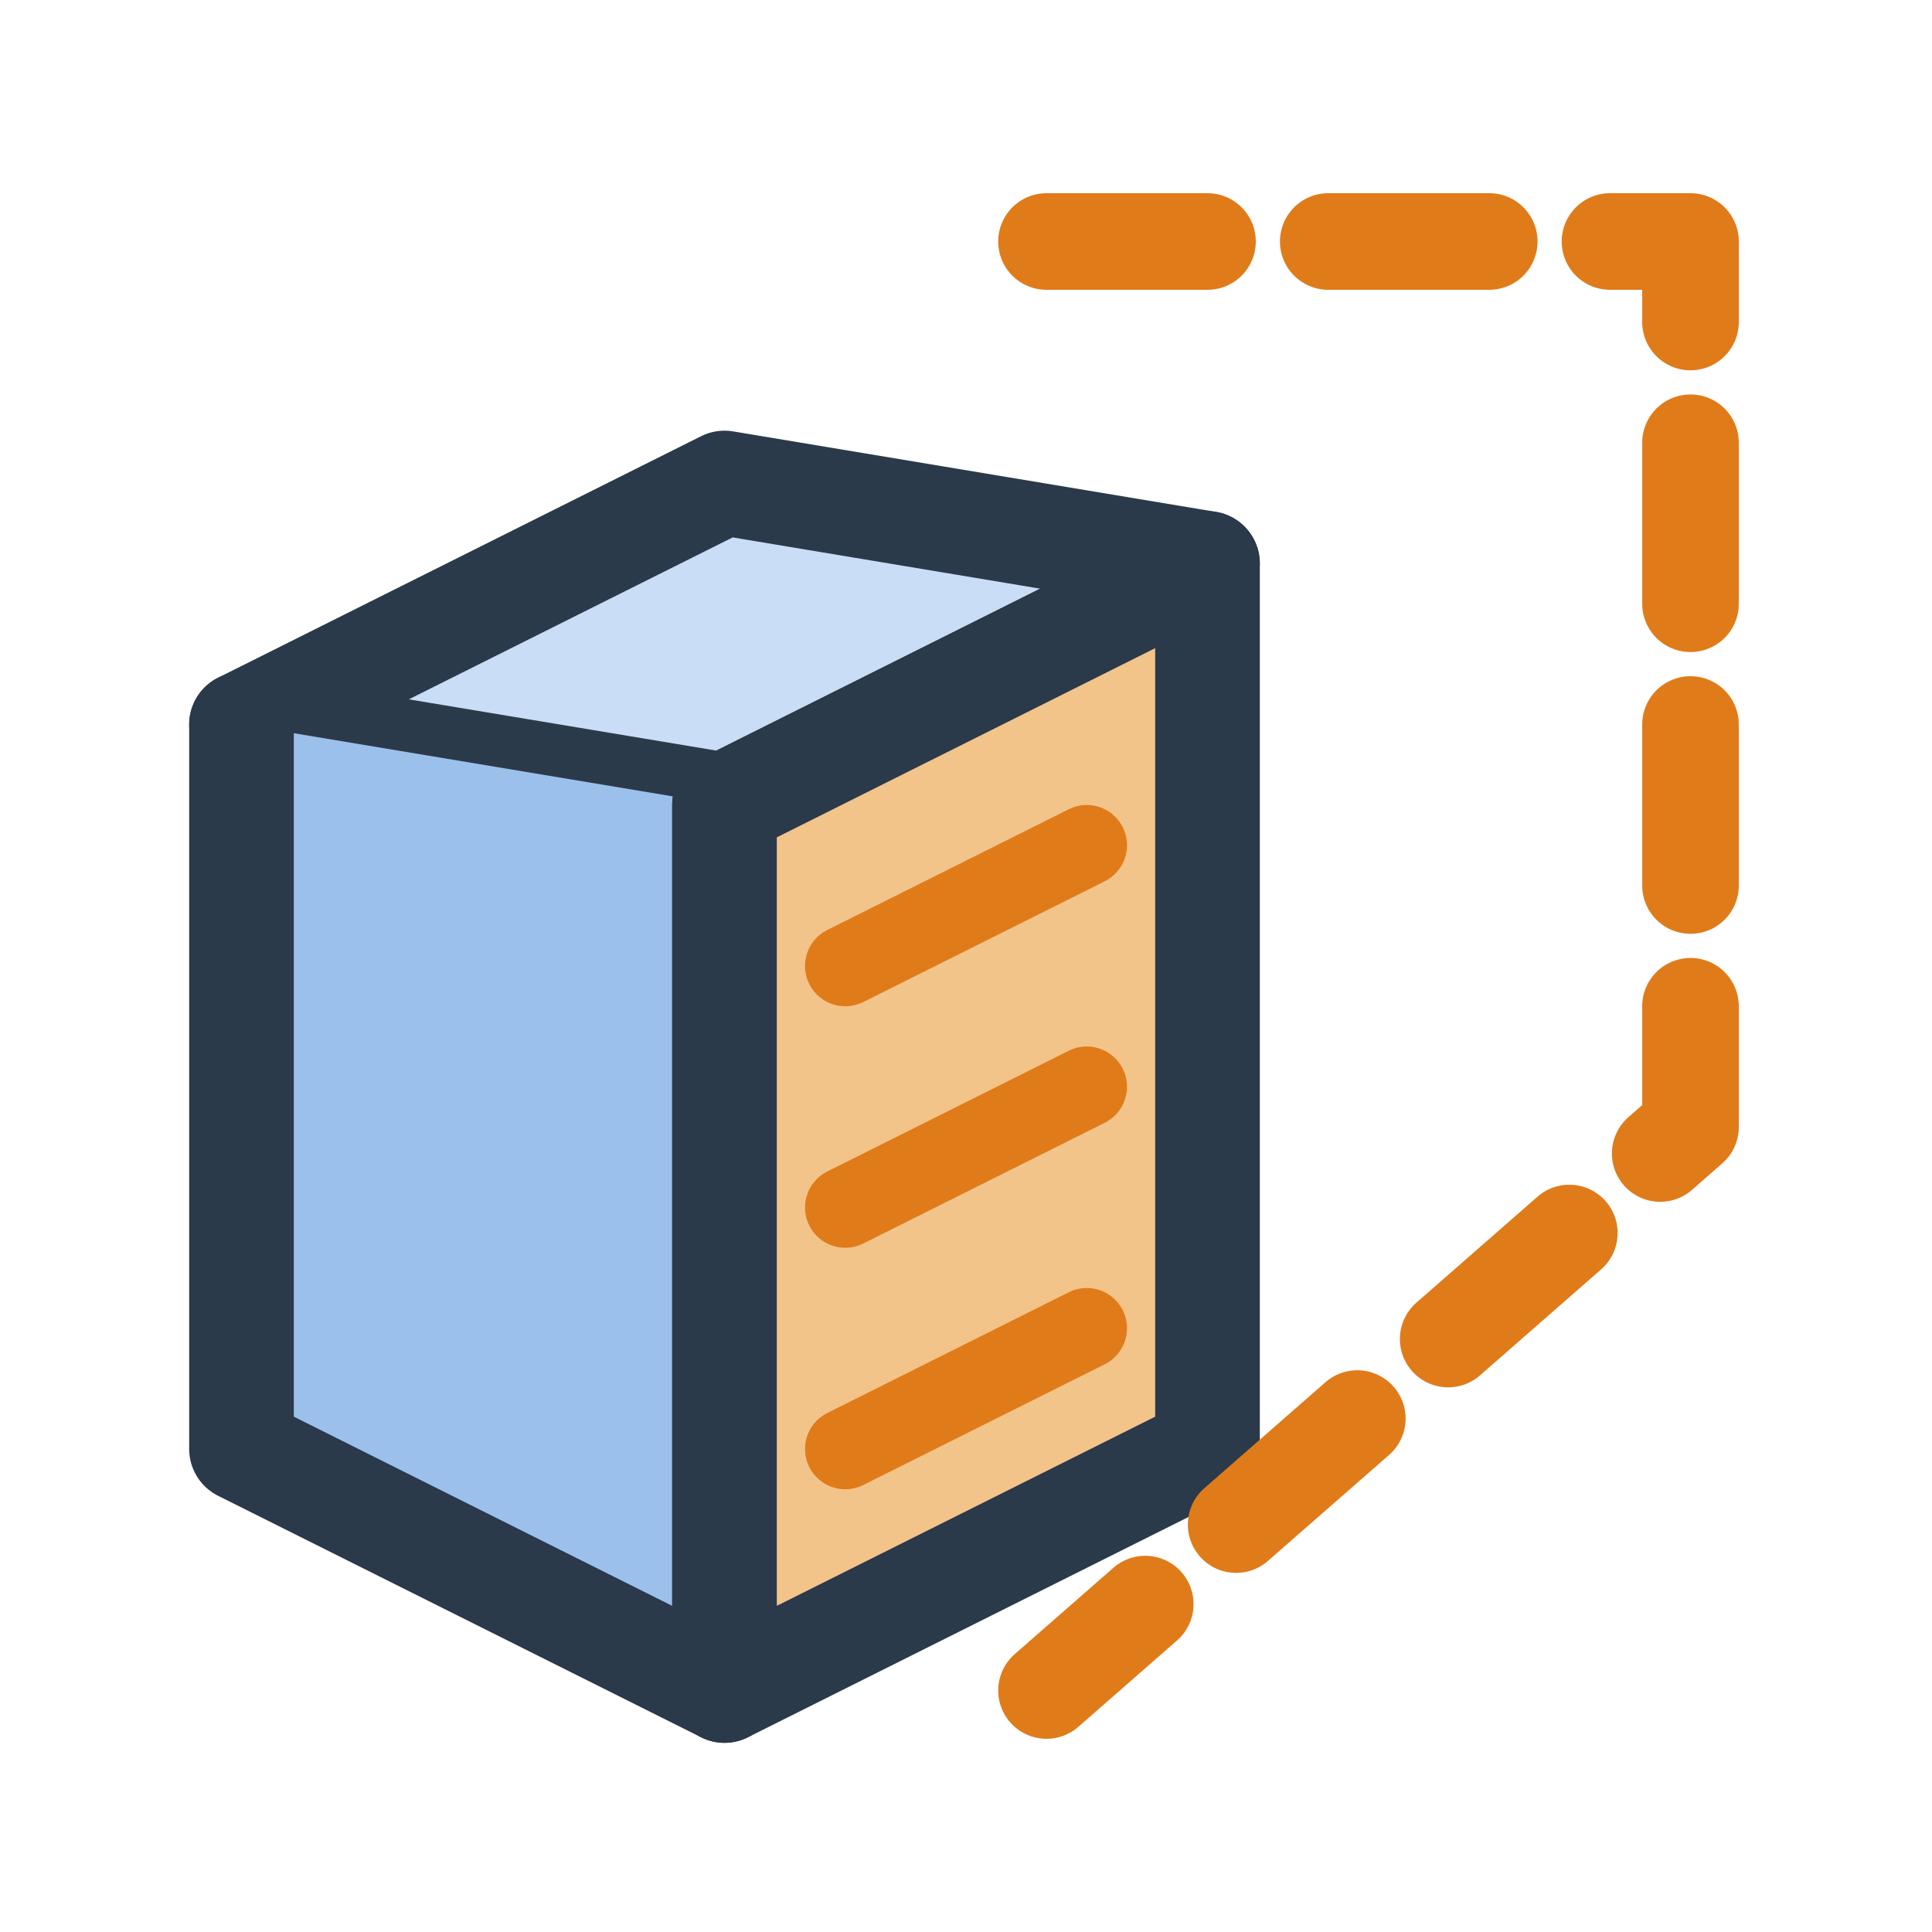
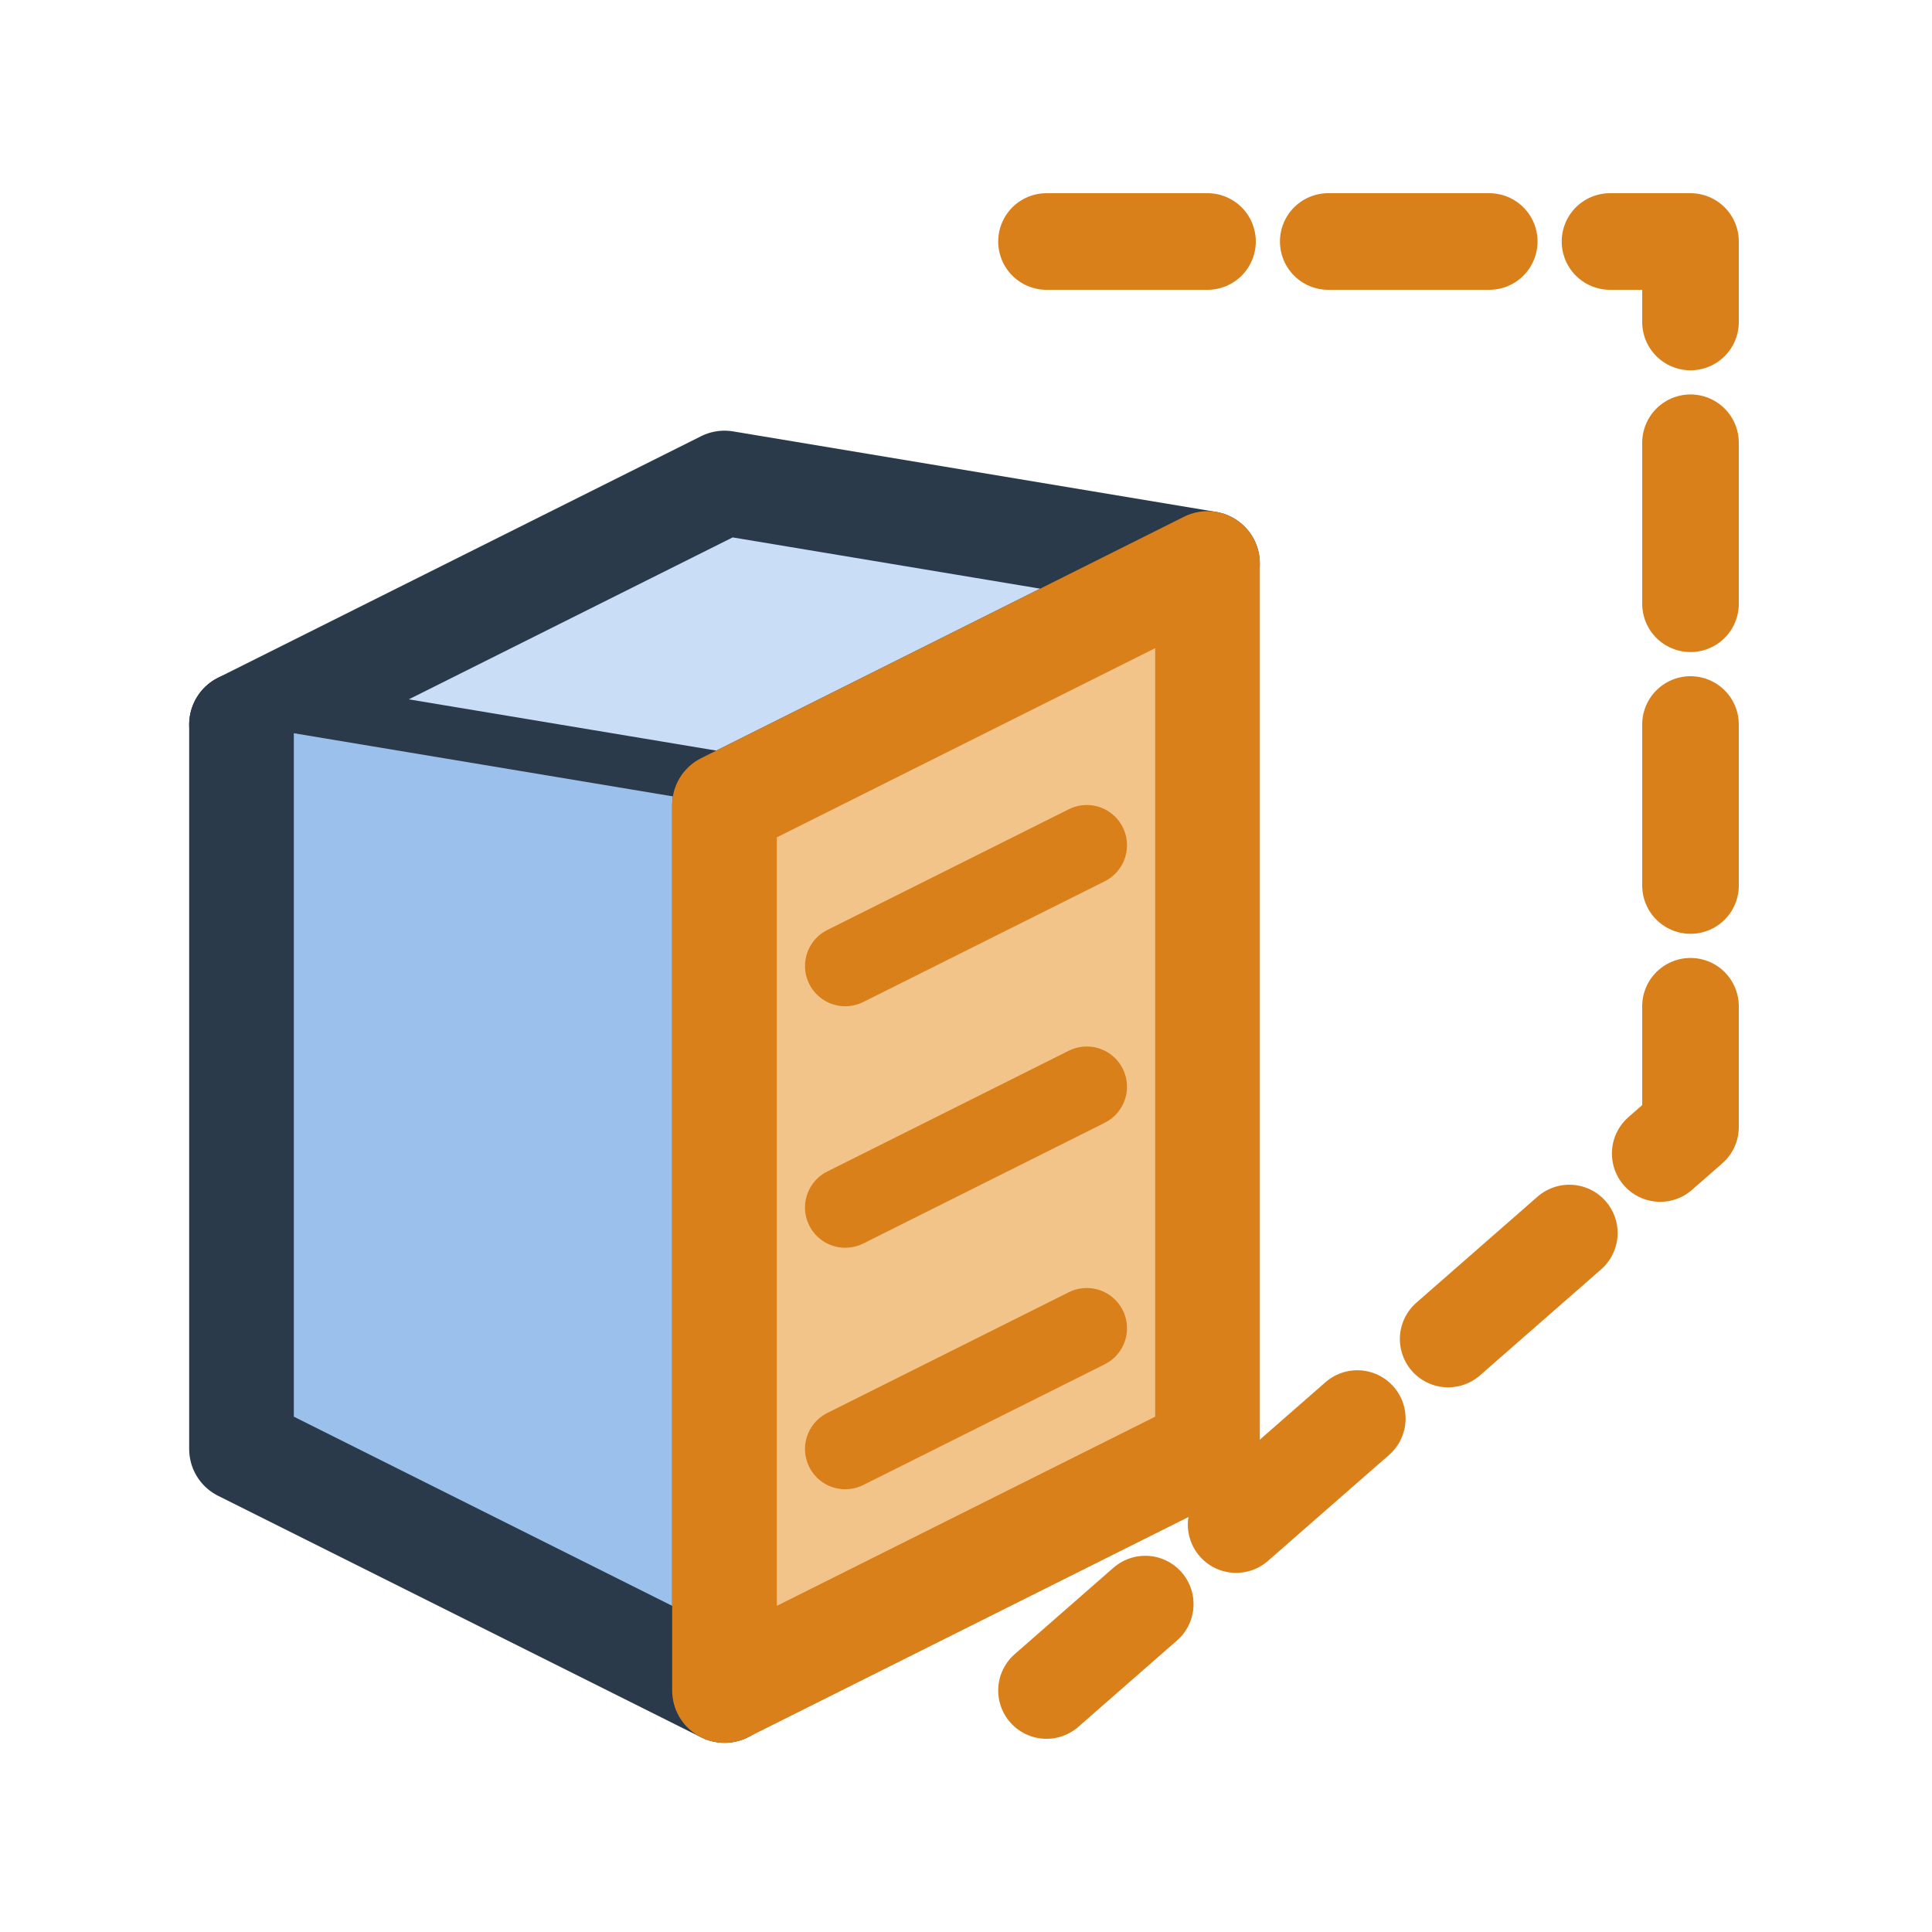
<svg xmlns="http://www.w3.org/2000/svg" viewBox="0 0 24 24" fill="none" stroke="#2b3a4a" stroke-width="1.3" stroke-linejoin="round" stroke-linecap="round">
  <path d="M3 9 L9 6 L15 7 L9 10 Z" fill="#c9ddf6" />
  <path d="M3 9 V18 L9 21 V10" fill="#9cc0ec" />
-   <path d="M9 21 L15 18 V7 L9 10 Z" fill="#f3c48a" />
-   <path d="M10.5 12 L13.5 10.5 M10.5 15 L13.5 13.5 M10.5 18 L13.5 16.5" stroke="#e07b1a" stroke-width="1" />
-   <path d="M13 3 L21 3 L21 14 L13 21" stroke="#e07b1a" stroke-width="1.2" stroke-dasharray="2 1.5" />
+   <path d="M9 21 L15 18 V7 L9 10 Z" fill="#f3c48a" stroke="#d9801a" />
+   <path d="M10.5 12 L13.5 10.5 M10.5 15 L13.5 13.5 M10.5 18 L13.5 16.5" stroke="#d9801a" stroke-width="1" />
+   <path d="M13 3 L21 3 L21 14 L13 21" stroke="#d9801a" stroke-width="1.2" stroke-dasharray="2 1.5" />
</svg>
